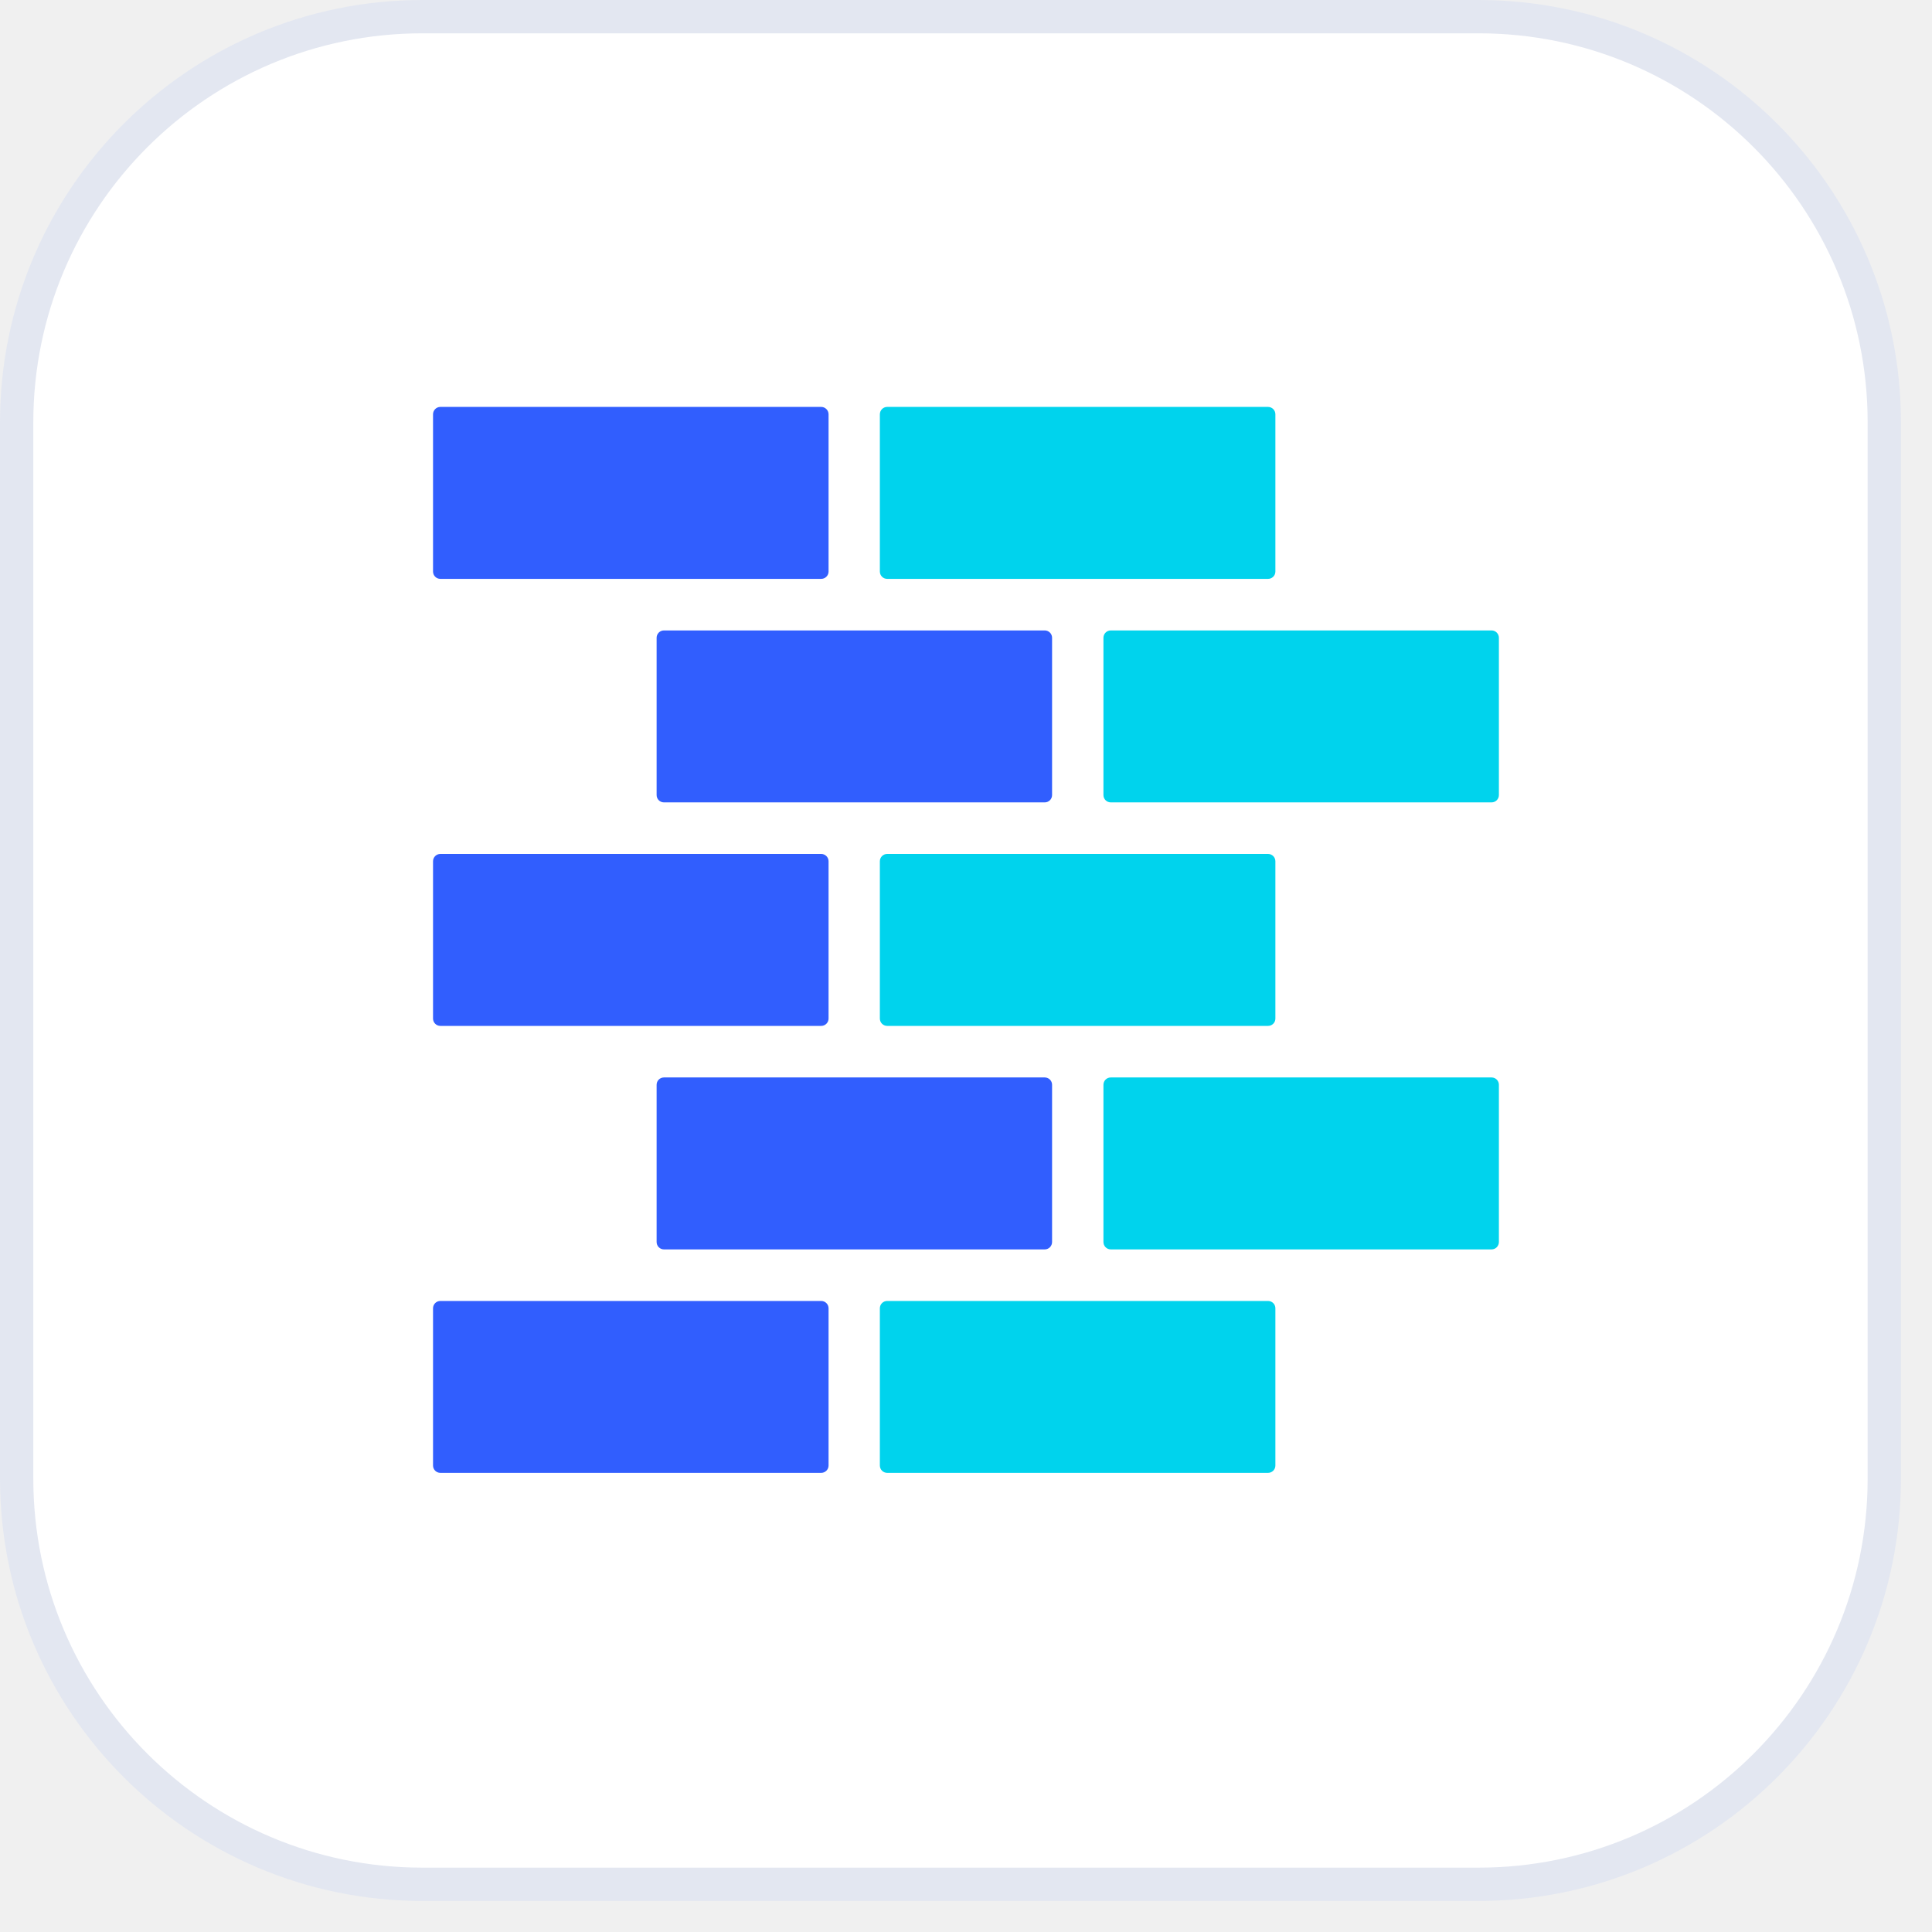
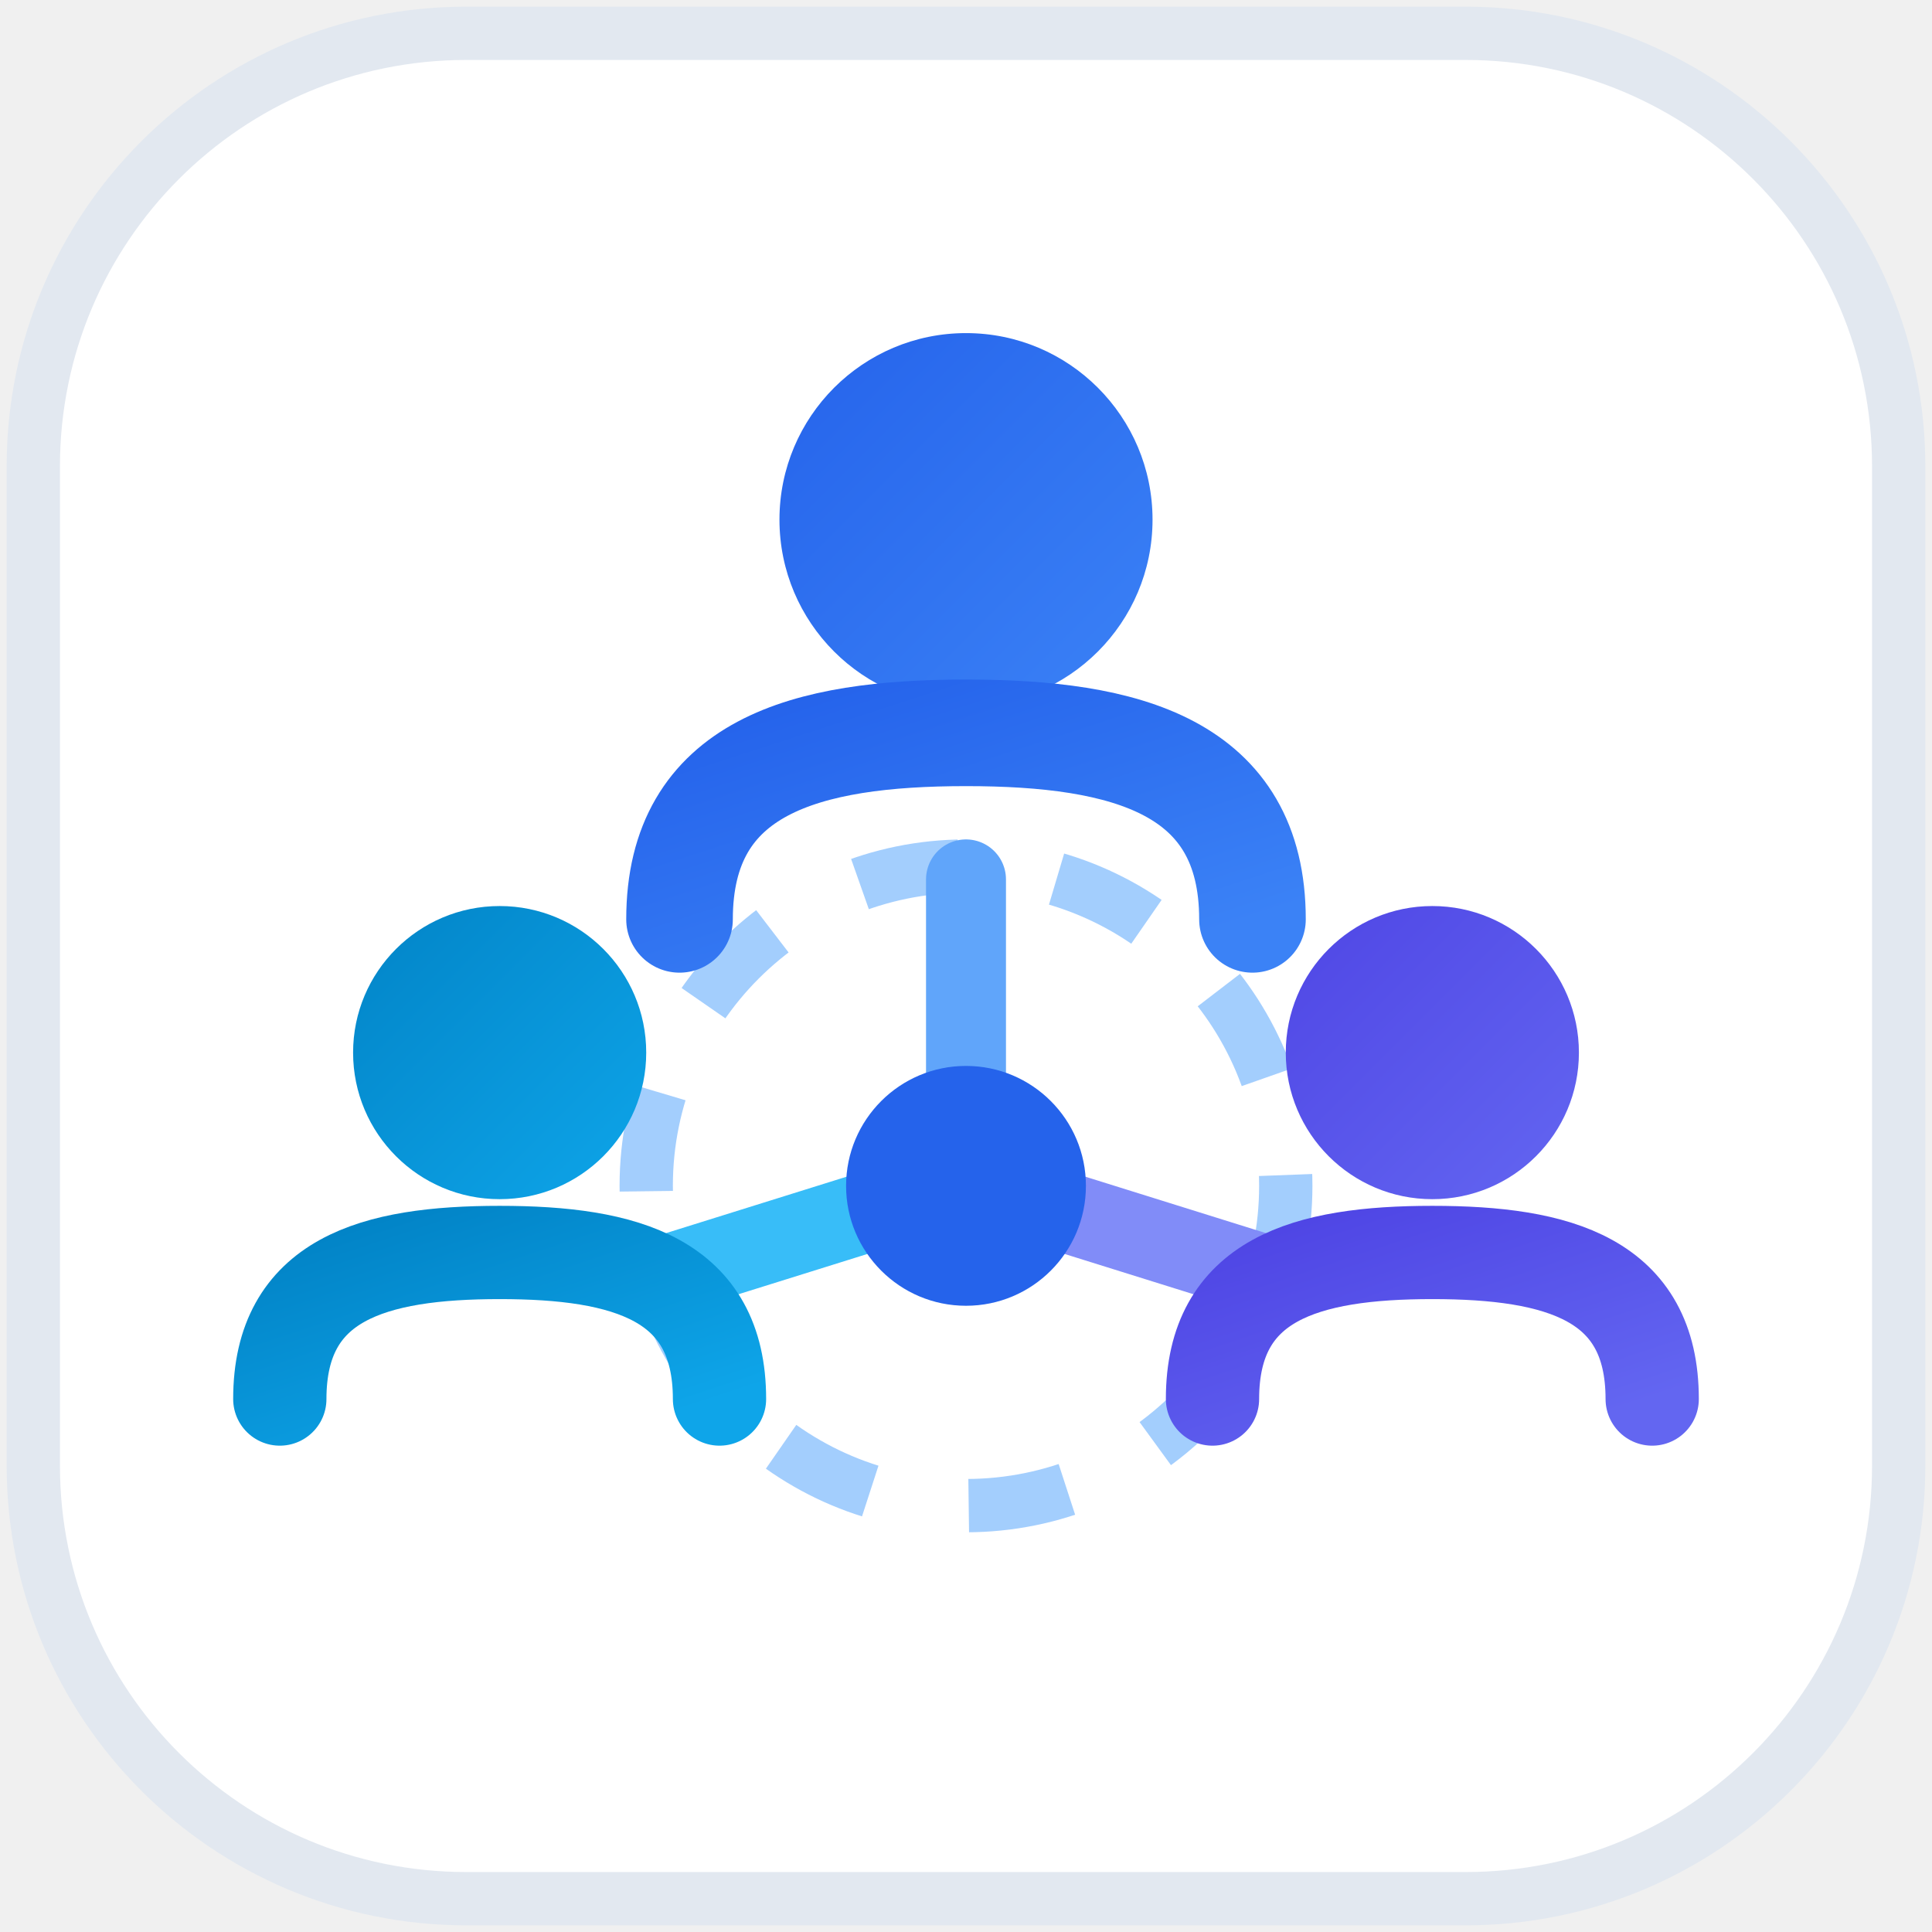
<svg xmlns="http://www.w3.org/2000/svg" width="29" height="29" viewBox="0 0 29 29" fill="none">
-   <rect x="0.25" y="0.25" width="28.034" height="28.034" rx="6.091" fill="white" />
-   <rect x="0.25" y="0.25" width="28.034" height="28.034" rx="6.091" stroke="#E3E7F1" stroke-width="0.5" />
-   <path fill-rule="evenodd" clip-rule="evenodd" d="M6.5 6.219C6.5 6.158 6.549 6.108 6.61 6.108H12.327C12.387 6.108 12.437 6.158 12.437 6.219V8.579C12.437 8.64 12.387 8.689 12.327 8.689H6.61C6.549 8.689 6.5 8.64 6.5 8.579V6.219ZM6.5 12.928C6.5 12.867 6.549 12.818 6.61 12.818H12.327C12.387 12.818 12.437 12.867 12.437 12.928V15.289C12.437 15.35 12.387 15.399 12.327 15.399H6.61C6.549 15.399 6.5 15.35 6.5 15.289V12.928ZM6.61 19.528C6.549 19.528 6.5 19.577 6.5 19.638V21.998C6.5 22.059 6.549 22.108 6.61 22.108H12.327C12.387 22.108 12.437 22.059 12.437 21.998V19.638C12.437 19.577 12.387 19.528 12.327 19.528H6.61ZM9.856 9.573C9.856 9.513 9.905 9.463 9.966 9.463H15.682C15.743 9.463 15.792 9.513 15.792 9.573V11.934C15.792 11.995 15.743 12.044 15.682 12.044H9.966C9.905 12.044 9.856 11.995 9.856 11.934V9.573ZM9.966 16.173C9.905 16.173 9.856 16.222 9.856 16.283V18.643C9.856 18.704 9.905 18.754 9.966 18.754H15.682C15.743 18.754 15.792 18.704 15.792 18.643V16.283C15.792 16.222 15.743 16.173 15.682 16.173H9.966Z" fill="#315EFE" />
-   <path fill-rule="evenodd" clip-rule="evenodd" d="M13.207 6.219C13.207 6.158 13.256 6.108 13.317 6.108H19.034C19.095 6.108 19.144 6.158 19.144 6.219V8.579C19.144 8.64 19.095 8.689 19.034 8.689H13.317C13.256 8.689 13.207 8.64 13.207 8.579V6.219ZM13.207 12.928C13.207 12.867 13.256 12.818 13.317 12.818H19.034C19.095 12.818 19.144 12.867 19.144 12.928V15.289C19.144 15.35 19.095 15.399 19.034 15.399H13.317C13.256 15.399 13.207 15.35 13.207 15.289V12.928ZM13.317 19.528C13.256 19.528 13.207 19.577 13.207 19.638V21.998C13.207 22.059 13.256 22.108 13.317 22.108H19.034C19.095 22.108 19.144 22.059 19.144 21.998V19.638C19.144 19.577 19.095 19.528 19.034 19.528H13.317ZM16.563 9.573C16.563 9.513 16.612 9.463 16.673 9.463H22.389C22.45 9.463 22.499 9.513 22.499 9.573V11.934C22.499 11.995 22.45 12.044 22.389 12.044H16.673C16.612 12.044 16.563 11.995 16.563 11.934V9.573ZM16.673 16.173C16.612 16.173 16.563 16.222 16.563 16.283V18.643C16.563 18.704 16.612 18.754 16.673 18.754H22.389C22.45 18.754 22.499 18.704 22.499 18.643V16.283C22.499 16.222 22.45 16.173 22.389 16.173H16.673Z" fill="#00D3ED" />
+   <defs>
+     <linearGradient id="thPrimary" x1="0%" y1="0%" x2="100%" y2="100%">
+       <stop offset="0%" stop-color="#2563EB" />
+       <stop offset="100%" stop-color="#3B82F6" />
+     </linearGradient>
+     <linearGradient id="thLeft" x1="0%" y1="0%" x2="100%" y2="100%">
+       <stop offset="0%" stop-color="#0284C7" />
+       <stop offset="100%" stop-color="#0EA5E9" />
+     </linearGradient>
+     <linearGradient id="thRight" x1="0%" y1="0%" x2="100%" y2="100%">
+       <stop offset="0%" stop-color="#4F46E5" />
+       <stop offset="100%" stop-color="#6366F1" />
+     </linearGradient>
+   </defs>
+   <rect x="0.5" y="0.5" width="28" height="28" rx="6.5" fill="#FFFFFF" />
+   <rect x="0.5" y="0.5" width="28" height="28" rx="6.5" stroke="#E2E8F0" stroke-width="0.8" />
+   <circle cx="14.5" cy="17.8" r="4.8" stroke="#93C5FD" stroke-width="0.8" stroke-dasharray="1.5 1.5" opacity="0.85" />
+   <line x1="14.5" y1="13.2" x2="14.5" y2="16.2" stroke="#60A5FA" stroke-width="1.2" stroke-linecap="round" />
+   <line x1="9.8" y1="19.2" x2="13" y2="18.2" stroke="#38BDF8" stroke-width="1.2" stroke-linecap="round" />
+   <line x1="19.2" y1="19.2" x2="16" y2="18.2" stroke="#818CF8" stroke-width="1.2" stroke-linecap="round" />
+   <circle cx="14.5" cy="17.8" r="1.8" fill="#2563EB" />
+   <circle cx="14.5" cy="7.8" r="2.8" fill="url(#thPrimary)" />
+   <path d="M10.2 13.8 C10.2 11.5 12.1 11 14.5 11 C16.9 11 18.8 11.5 18.8 13.8" stroke="url(#thPrimary)" stroke-width="1.6" stroke-linecap="round" />
+   <circle cx="7.5" cy="15.8" r="2.2" fill="url(#thLeft)" />
+   <path d="M4.2 21 C4.2 19.2 5.6 18.8 7.5 18.8 C9.4 18.8 10.8 19.2 10.8 21" stroke="url(#thLeft)" stroke-width="1.4" stroke-linecap="round" />
+   <circle cx="21.5" cy="15.8" r="2.2" fill="url(#thRight)" />
+   <path d="M18.2 21 C18.2 19.2 19.6 18.8 21.5 18.8 C23.4 18.8 24.8 19.2 24.8 21" stroke="url(#thRight)" stroke-width="1.4" stroke-linecap="round" />
</svg>
